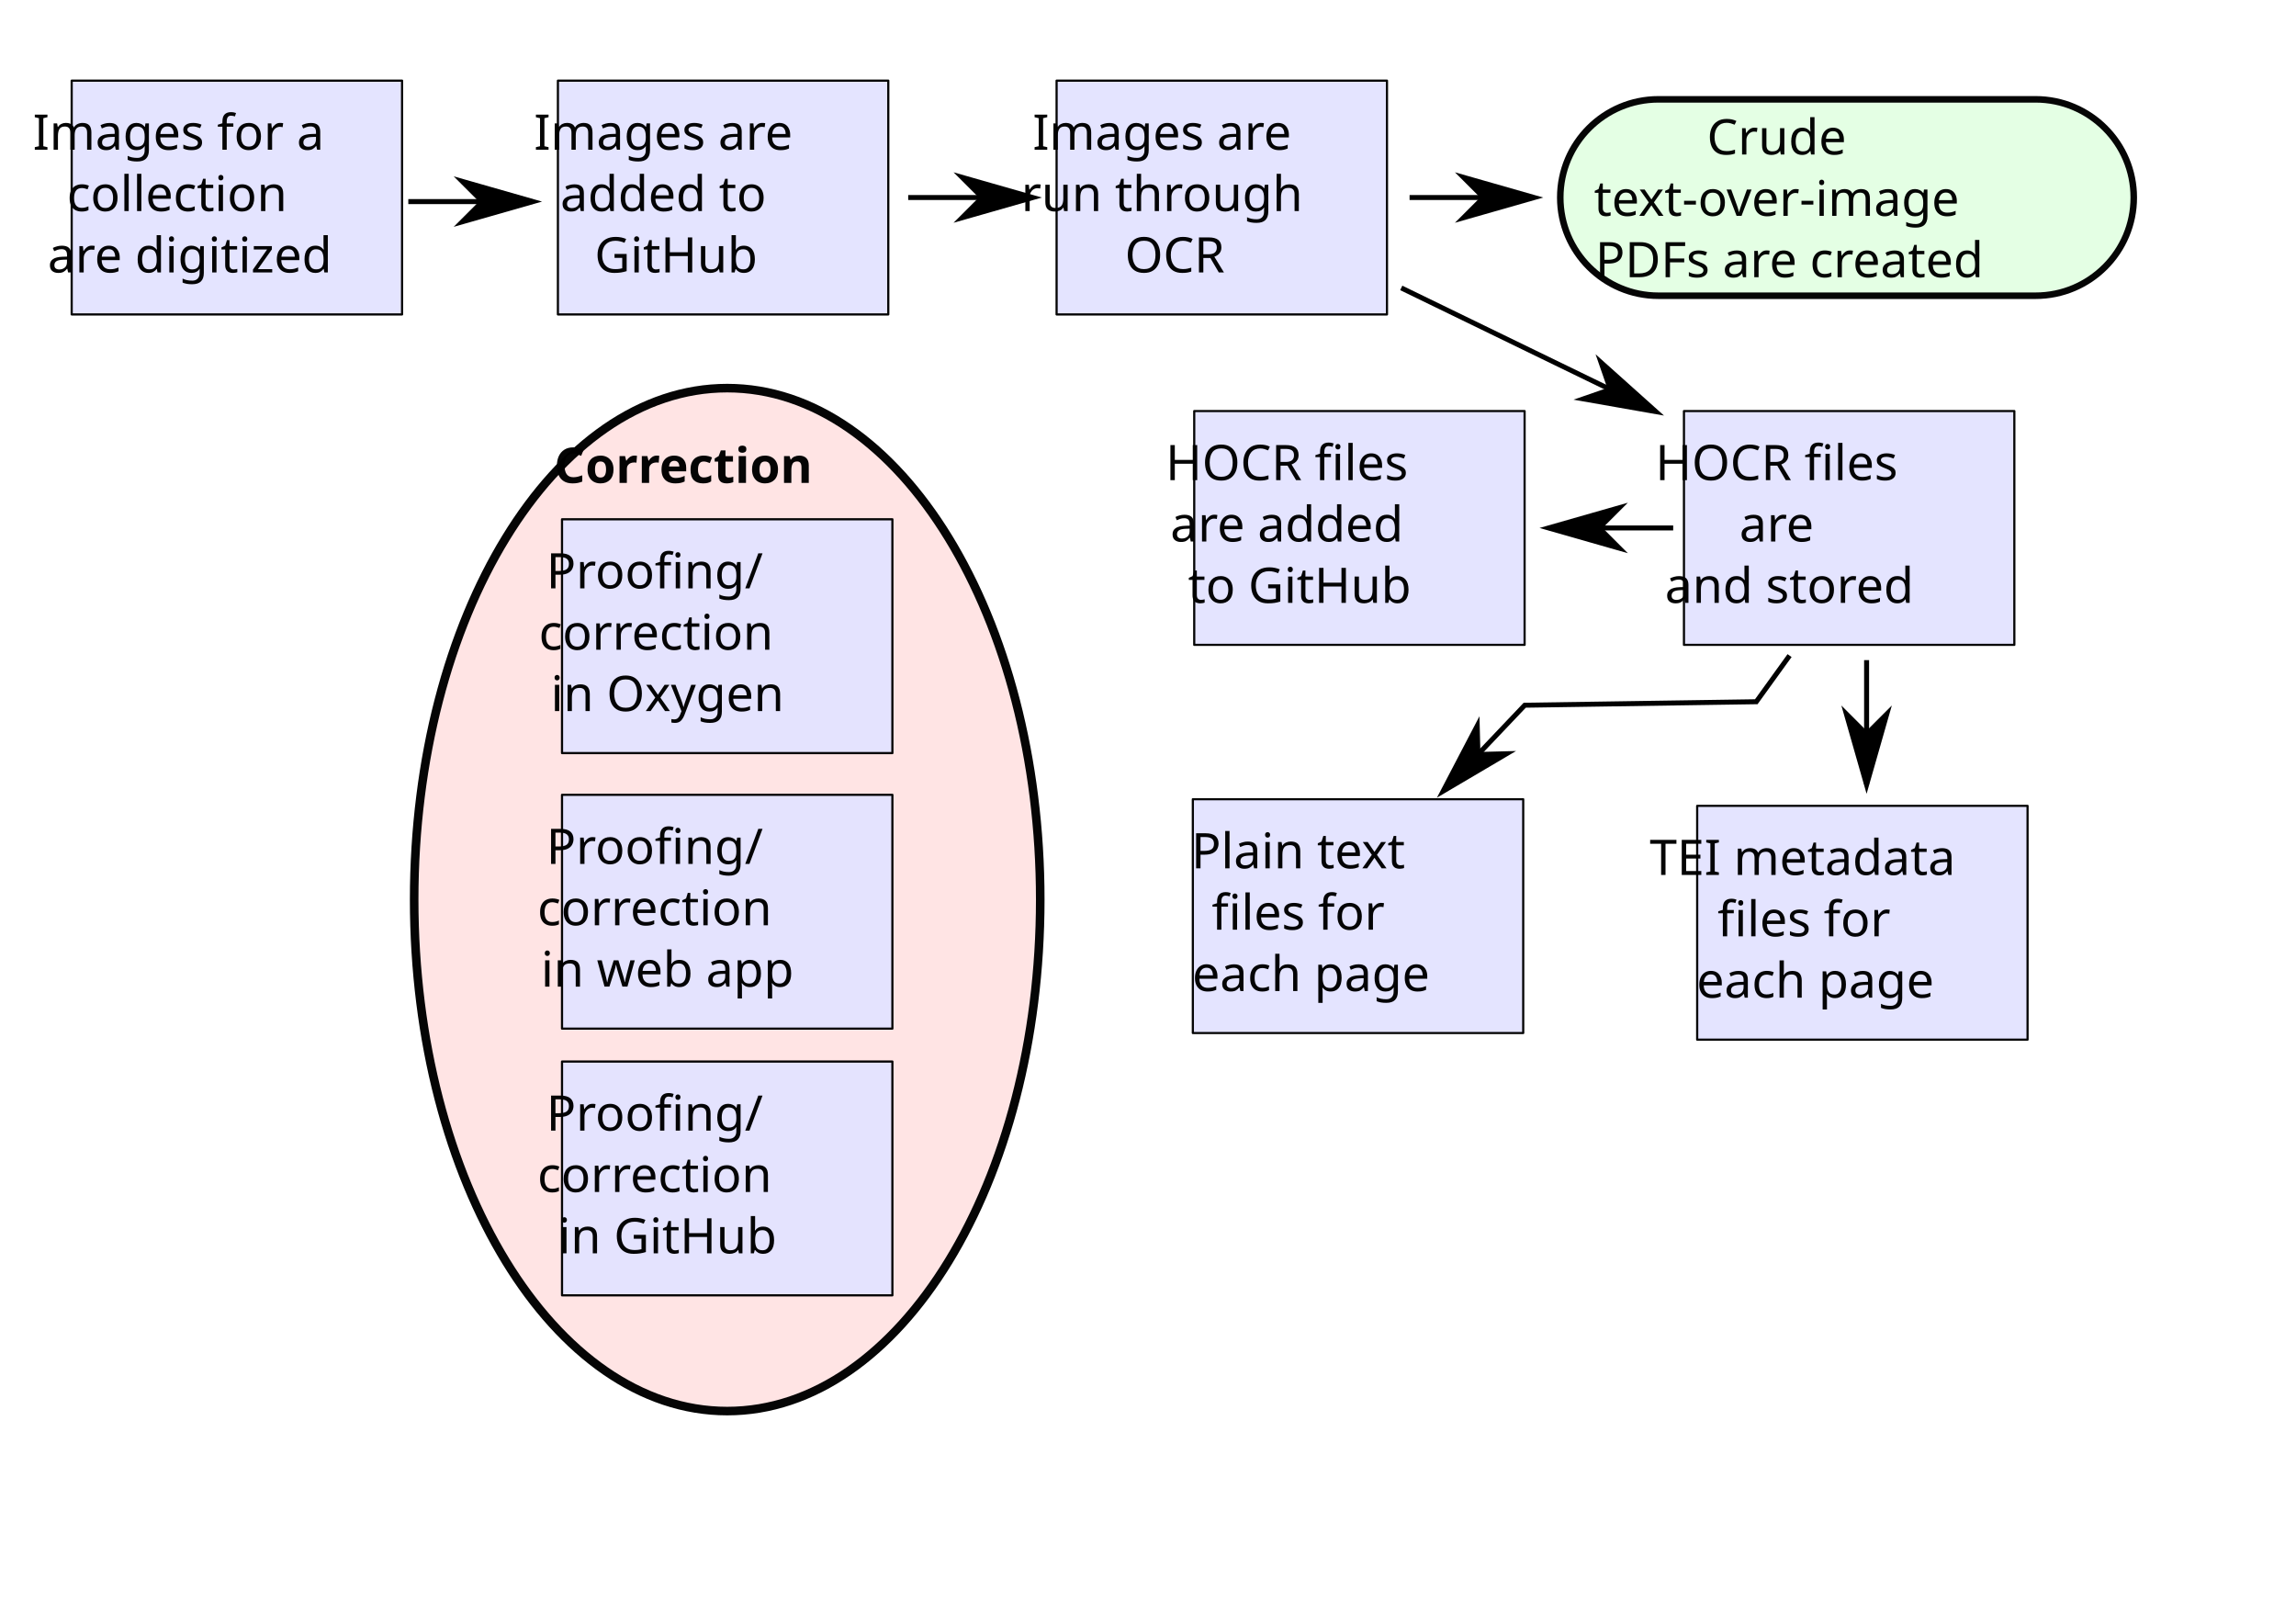
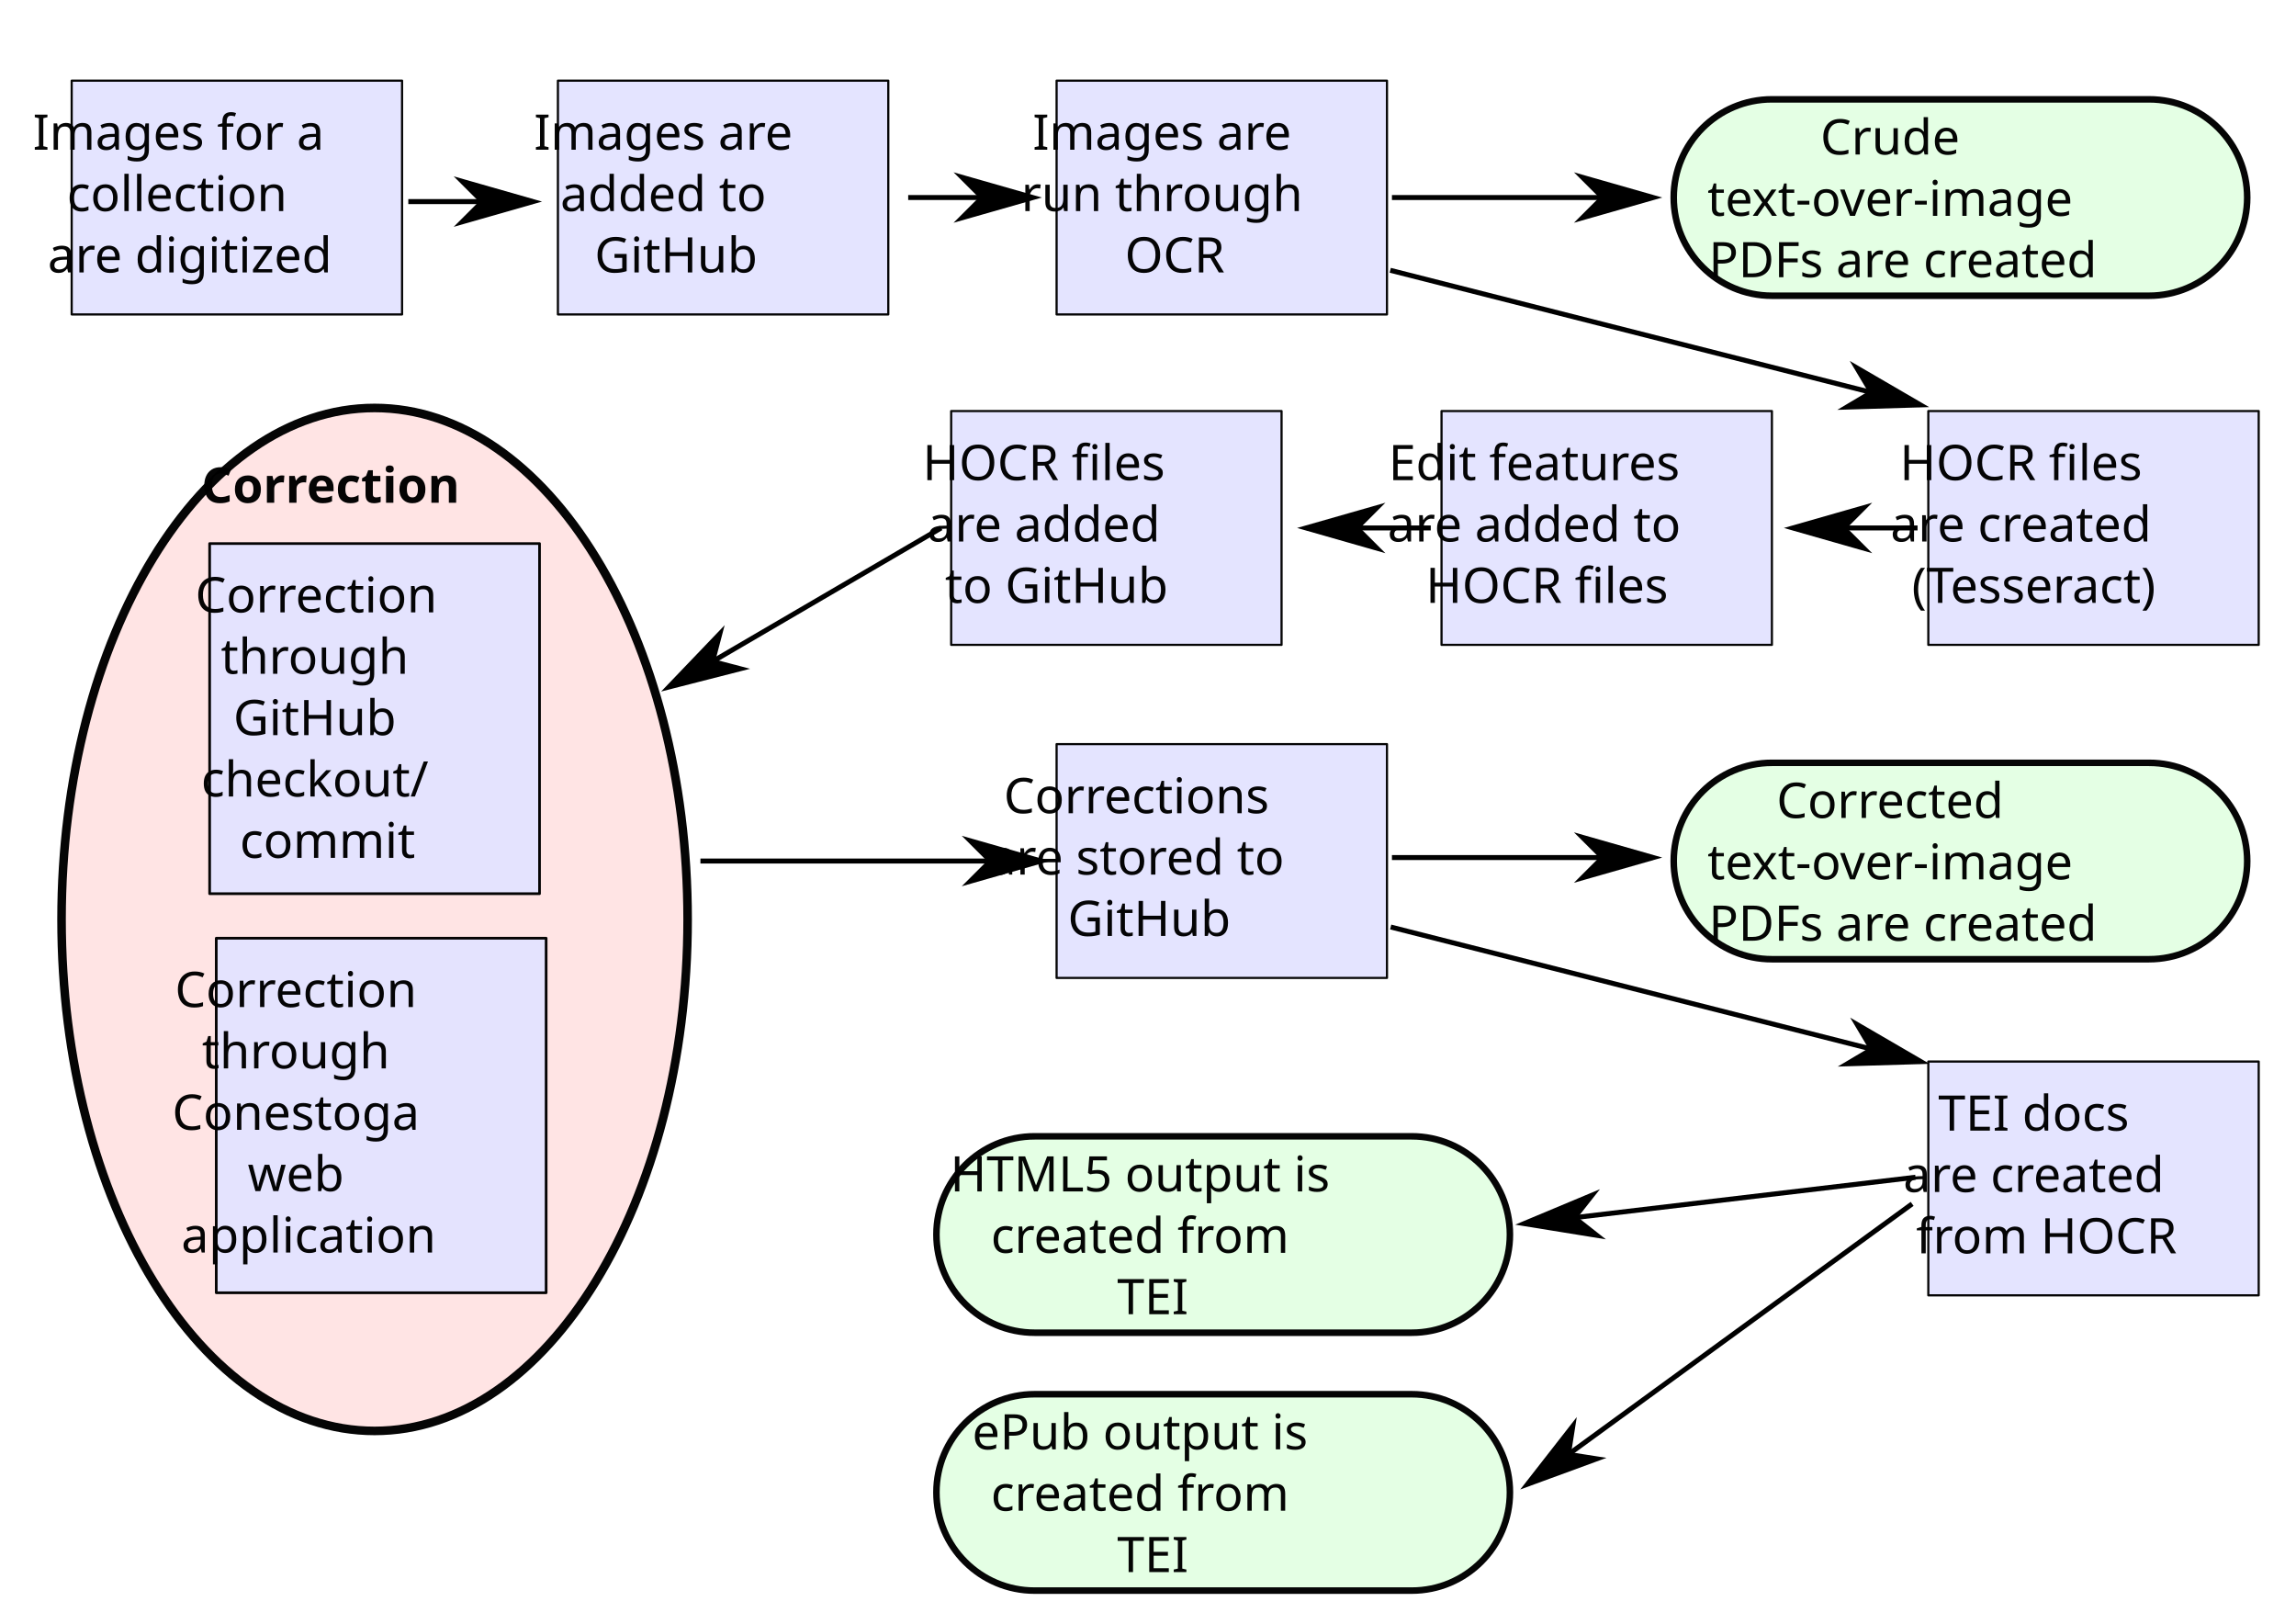
<svg xmlns="http://www.w3.org/2000/svg" xmlns:ns1="http://www.openswatchbook.org/uri/2009/osb" width="297mm" height="210mm" viewBox="0 0 1052.362 744.094" id="svg2" version="1.1">
  <defs id="defs4">
    <marker orient="auto" refY="0.0" refX="0.0" id="Arrow2Lend" style="overflow:visible;">
      <path id="path4219" style="fill-rule:evenodd;stroke-width:0.625;stroke-linejoin:round;stroke:#000000;stroke-opacity:1;fill:#000000;fill-opacity:1" d="M 8.719,4.034 L -2.207,0.016 L 8.719,-4.002 C 6.973,-1.63 6.983,1.616 8.719,4.034 z " transform="scale(1.1) rotate(180) translate(1,0)" />
    </marker>
    <marker orient="auto" refY="0.0" refX="0.0" id="Arrow1Lend" style="overflow:visible;">
      <path id="path4201" d="M 0.0,0.0 L 5.0,-5.0 L -12.5,0.0 L 5.0,5.0 L 0.0,0.0 z " style="fill-rule:evenodd;stroke:#000000;stroke-width:1pt;stroke-opacity:1;fill:#000000;fill-opacity:1" transform="scale(0.8) rotate(180) translate(12.5,0)" />
    </marker>
    <linearGradient id="linearGradient4157" ns1:paint="gradient">
      <stop style="stop-color:#c8c8f8;stop-opacity:1;" offset="0" id="stop4159" />
      <stop style="stop-color:#c8c8f8;stop-opacity:0;" offset="1" id="stop4161" />
    </linearGradient>
    <marker orient="auto" refY="0" refX="0" id="Arrow1Lend-7" style="overflow:visible">
      <path id="path4201-7" d="M 0,0 5,-5 -12.5,0 5,5 0,0 Z" style="fill:#000000;fill-opacity:1;fill-rule:evenodd;stroke:#000000;stroke-width:1pt;stroke-opacity:1" transform="matrix(-0.8,0,0,-0.8,-10,0)" />
    </marker>
    <marker orient="auto" refY="0" refX="0" id="Arrow1Lend-7-3" style="overflow:visible">
      <path id="path4201-7-6" d="M 0,0 5,-5 -12.5,0 5,5 0,0 Z" style="fill:#000000;fill-opacity:1;fill-rule:evenodd;stroke:#000000;stroke-width:1pt;stroke-opacity:1" transform="matrix(-0.8,0,0,-0.8,-10,0)" />
    </marker>
    <marker orient="auto" refY="0" refX="0" id="Arrow1Lend-7-3-0" style="overflow:visible">
      <path id="path4201-7-6-5" d="M 0,0 5,-5 -12.5,0 5,5 0,0 Z" style="fill:#000000;fill-opacity:1;fill-rule:evenodd;stroke:#000000;stroke-width:1pt;stroke-opacity:1" transform="matrix(-0.8,0,0,-0.8,-10,0)" />
    </marker>
    <marker orient="auto" refY="0" refX="0" id="Arrow1Lend-7-3-7" style="overflow:visible">
      <path id="path4201-7-6-6" d="M 0,0 5,-5 -12.5,0 5,5 0,0 Z" style="fill:#000000;fill-opacity:1;fill-rule:evenodd;stroke:#000000;stroke-width:1pt;stroke-opacity:1" transform="matrix(-0.8,0,0,-0.8,-10,0)" />
    </marker>
    <marker orient="auto" refY="0" refX="0" id="Arrow1Lend-7-3-4" style="overflow:visible">
      <path id="path4201-7-6-7" d="M 0,0 5,-5 -12.5,0 5,5 0,0 Z" style="fill:#000000;fill-opacity:1;fill-rule:evenodd;stroke:#000000;stroke-width:1pt;stroke-opacity:1" transform="matrix(-0.8,0,0,-0.8,-10,0)" />
    </marker>
    <marker orient="auto" refY="0" refX="0" id="Arrow1Lend-7-3-1" style="overflow:visible">
      <path id="path4201-7-6-0" d="M 0,0 5,-5 -12.5,0 5,5 0,0 Z" style="fill:#000000;fill-opacity:1;fill-rule:evenodd;stroke:#000000;stroke-width:1pt;stroke-opacity:1" transform="matrix(-0.8,0,0,-0.8,-10,0)" />
    </marker>
    <marker orient="auto" refY="0" refX="0" id="Arrow1Lend-7-3-1-8" style="overflow:visible">
      <path id="path4201-7-6-0-2" d="M 0,0 5,-5 -12.5,0 5,5 0,0 Z" style="fill:#000000;fill-opacity:1;fill-rule:evenodd;stroke:#000000;stroke-width:1pt;stroke-opacity:1" transform="matrix(-0.8,0,0,-0.8,-10,0)" />
+     </marker>
+     <marker orient="auto" refY="0" refX="0" id="Arrow1Lend-7-3-4-4" style="overflow:visible">
+       <path id="path4201-7-6-7-2" d="M 0,0 5,-5 -12.5,0 5,5 0,0 Z" style="fill:#000000;fill-opacity:1;fill-rule:evenodd;stroke:#000000;stroke-width:1pt;stroke-opacity:1" transform="matrix(-0.8,0,0,-0.8,-10,0)" />
+     </marker>
+     <marker orient="auto" refY="0" refX="0" id="Arrow1Lend-7-31" style="overflow:visible">
+       <path id="path4201-7-8" d="M 0,0 5,-5 -12.5,0 5,5 0,0 Z" style="fill:#000000;fill-opacity:1;fill-rule:evenodd;stroke:#000000;stroke-width:1pt;stroke-opacity:1" transform="matrix(-0.8,0,0,-0.8,-10,0)" />
+     </marker>
+     <marker orient="auto" refY="0" refX="0" id="Arrow1Lend-7-1" style="overflow:visible">
+       <path id="path4201-7-2" d="M 0,0 5,-5 -12.5,0 5,5 0,0 Z" style="fill:#000000;fill-opacity:1;fill-rule:evenodd;stroke:#000000;stroke-width:1pt;stroke-opacity:1" transform="matrix(-0.8,0,0,-0.8,-10,0)" />
+     </marker>
+     <marker orient="auto" refY="0" refX="0" id="Arrow1Lend-7-3-11" style="overflow:visible">
+       <path id="path4201-7-6-3" d="M 0,0 5,-5 -12.5,0 5,5 0,0 Z" style="fill:#000000;fill-opacity:1;fill-rule:evenodd;stroke:#000000;stroke-width:1pt;stroke-opacity:1" transform="matrix(-0.8,0,0,-0.8,-10,0)" />
+     </marker>
+     <marker orient="auto" refY="0" refX="0" id="Arrow1Lend-7-3-17" style="overflow:visible">
+       <path id="path4201-7-6-1" d="M 0,0 5,-5 -12.5,0 5,5 0,0 Z" style="fill:#000000;fill-opacity:1;fill-rule:evenodd;stroke:#000000;stroke-width:1pt;stroke-opacity:1" transform="matrix(-0.8,0,0,-0.8,-10,0)" />
+     </marker>
+     <marker orient="auto" refY="0" refX="0" id="Arrow1Lend-7-3-7-4" style="overflow:visible">
+       <path id="path4201-7-6-6-0" d="M 0,0 5,-5 -12.5,0 5,5 0,0 Z" style="fill:#000000;fill-opacity:1;fill-rule:evenodd;stroke:#000000;stroke-width:1pt;stroke-opacity:1" transform="matrix(-0.8,0,0,-0.8,-10,0)" />
+     </marker>
+     <marker orient="auto" refY="0" refX="0" id="Arrow1Lend-7-31-8" style="overflow:visible">
+       <path id="path4201-7-8-8" d="M 0,0 5,-5 -12.5,0 5,5 0,0 Z" style="fill:#000000;fill-opacity:1;fill-rule:evenodd;stroke:#000000;stroke-width:1pt;stroke-opacity:1" transform="matrix(-0.8,0,0,-0.8,-10,0)" />
+     </marker>
+     <marker orient="auto" refY="0" refX="0" id="Arrow1Lend-7-31-8-6" style="overflow:visible">
+       <path id="path4201-7-8-8-3" d="M 0,0 5,-5 -12.5,0 5,5 0,0 Z" style="fill:#000000;fill-opacity:1;fill-rule:evenodd;stroke:#000000;stroke-width:1pt;stroke-opacity:1" transform="matrix(-0.8,0,0,-0.8,-10,0)" />
    </marker>
  </defs>
  <g id="layer1" transform="translate(0,-308.2677)">
    <g id="g4185">
      <rect y="345.219" x="32.857" height="107.143" width="151.429" id="rect4155" style="opacity:0.98;fill:#e3e3ff;fill-opacity:1;fill-rule:nonzero;stroke:#000000;stroke-width:1;stroke-linecap:round;stroke-linejoin:round;stroke-miterlimit:4;stroke-dasharray:none;stroke-dashoffset:0;stroke-opacity:1" />
      <text id="text4169" y="376.873" x="107.489" style="font-style:normal;font-variant:normal;font-weight:normal;font-stretch:normal;font-size:22.5px;line-height:125%;font-family:sans-serif;-inkscape-font-specification:'sans-serif, Normal';text-align:center;writing-mode:lr-tb;text-anchor:middle;opacity:0.98;fill:#dcdcff;fill-opacity:1;fill-rule:nonzero;stroke:#000000;stroke-width:0;stroke-linecap:round;stroke-linejoin:round;stroke-miterlimit:4;stroke-dasharray:none;stroke-dashoffset:0;stroke-opacity:1" xml:space="preserve">
        <tspan style="font-size:22.5px;fill:#000000;fill-opacity:1" y="376.873" x="111.071" id="tspan4171">Images for a </tspan>
        <tspan id="tspan4175" style="font-size:22.5px;fill:#000000;fill-opacity:1" y="404.998" x="107.489">collection</tspan>
        <tspan style="font-size:22.5px;fill:#000000;fill-opacity:1" id="tspan4173" y="433.123" x="107.489">are digitized</tspan>
      </text>
    </g>
    <path style="fill:none;fill-rule:evenodd;stroke:#000000;stroke-width:2.279;stroke-linecap:butt;stroke-linejoin:miter;stroke-miterlimit:4;stroke-dasharray:none;stroke-opacity:1;marker-end:url(#Arrow1Lend)" d="m 187.143,400.648 c 56.881,0 56.881,0 56.881,0" id="path4192" />
    <g transform="translate(222.8571,0)" id="g4185-2">
      <rect y="345.219" x="32.857" height="107.143" width="151.429" id="rect4155-9" style="opacity:0.98;fill:#e3e3ff;fill-opacity:1;fill-rule:nonzero;stroke:#000000;stroke-width:1;stroke-linecap:round;stroke-linejoin:round;stroke-miterlimit:4;stroke-dasharray:none;stroke-dashoffset:0;stroke-opacity:1" />
      <text id="text4169-9" y="376.873" x="107.489" style="font-style:normal;font-variant:normal;font-weight:normal;font-stretch:normal;font-size:22.5px;line-height:125%;font-family:sans-serif;-inkscape-font-specification:'sans-serif, Normal';text-align:center;writing-mode:lr-tb;text-anchor:middle;opacity:0.98;fill:#dcdcff;fill-opacity:1;fill-rule:nonzero;stroke:#000000;stroke-width:0;stroke-linecap:round;stroke-linejoin:round;stroke-miterlimit:4;stroke-dasharray:none;stroke-dashoffset:0;stroke-opacity:1" xml:space="preserve">
        <tspan style="font-size:22.5px;fill:#000000;fill-opacity:1" id="tspan4173-8" y="376.873" x="107.489">Images are</tspan>
        <tspan style="font-size:22.5px;fill:#000000;fill-opacity:1" y="404.998" x="107.489" id="tspan4577">added to</tspan>
        <tspan style="font-size:22.5px;fill:#000000;fill-opacity:1" y="433.123" x="107.489" id="tspan4579">GitHub</tspan>
      </text>
    </g>
    <path style="fill:none;fill-rule:evenodd;stroke:#000000;stroke-width:2.278;stroke-linecap:butt;stroke-linejoin:miter;stroke-miterlimit:4;stroke-dasharray:none;stroke-opacity:1;marker-end:url(#Arrow1Lend-7)" d="m 416.27,398.791 c 56.851,0 56.851,0 56.851,0" id="path4192-4" />
    <g id="g6223">
      <rect y="345.219" x="484.286" height="107.143" width="151.429" id="rect4155-9-5" style="opacity:0.98;fill:#e3e3ff;fill-opacity:1;fill-rule:nonzero;stroke:#000000;stroke-width:1;stroke-linecap:round;stroke-linejoin:round;stroke-miterlimit:4;stroke-dasharray:none;stroke-dashoffset:0;stroke-opacity:1" />
      <text id="text4169-9-9" y="376.873" x="558.918" style="font-style:normal;font-variant:normal;font-weight:normal;font-stretch:normal;font-size:22.5px;line-height:125%;font-family:sans-serif;-inkscape-font-specification:'sans-serif, Normal';text-align:center;writing-mode:lr-tb;text-anchor:middle;opacity:0.98;fill:#dcdcff;fill-opacity:1;fill-rule:nonzero;stroke:#000000;stroke-width:0;stroke-linecap:round;stroke-linejoin:round;stroke-miterlimit:4;stroke-dasharray:none;stroke-dashoffset:0;stroke-opacity:1" xml:space="preserve">
        <tspan style="font-size:22.5px;fill:#000000;fill-opacity:1" y="376.873" x="558.918" id="tspan4579-5">Images are</tspan>
        <tspan style="font-size:22.5px;fill:#000000;fill-opacity:1" y="404.998" x="558.918" id="tspan5009">run through</tspan>
        <tspan style="font-size:22.5px;fill:#000000;fill-opacity:1" y="433.123" x="558.918" id="tspan5011">OCR</tspan>
      </text>
    </g>
    <text id="text5015" y="616.648" x="322.571" style="font-style:normal;font-variant:normal;font-weight:normal;font-stretch:normal;font-size:22.5px;line-height:125%;font-family:sans-serif;-inkscape-font-specification:'sans-serif, Normal';text-align:center;writing-mode:lr-tb;text-anchor:middle;opacity:0.98;fill:#e3ffe3;fill-opacity:1;fill-rule:nonzero;stroke:#000000;stroke-width:3;stroke-linecap:round;stroke-linejoin:round;stroke-miterlimit:4;stroke-dasharray:none;stroke-dashoffset:0;stroke-opacity:1" xml:space="preserve">
      <tspan y="616.648" x="322.571" id="tspan5017" />
    </text>
    <text id="text5019" y="626.648" x="322.571" style="font-style:normal;font-variant:normal;font-weight:normal;font-stretch:normal;font-size:22.5px;line-height:125%;font-family:sans-serif;-inkscape-font-specification:'sans-serif, Normal';text-align:center;writing-mode:lr-tb;text-anchor:middle;opacity:0.98;fill:#e3ffe3;fill-opacity:1;fill-rule:nonzero;stroke:#000000;stroke-width:3;stroke-linecap:round;stroke-linejoin:round;stroke-miterlimit:4;stroke-dasharray:none;stroke-dashoffset:0;stroke-opacity:1" xml:space="preserve">
      <tspan y="626.648" x="322.571" id="tspan5021" />
    </text>
-     <g id="g5214" transform="translate(14,5.714314)">
+     <g id="g5214" transform="translate(66,5.714314)">
      <g id="g5060" transform="translate(877.1429,-240)">
        <rect ry="45" y="588.076" x="-176" height="90" width="262.857" id="rect5013" style="opacity:0.98;fill:#e3ffe3;fill-opacity:1;fill-rule:nonzero;stroke:#000000;stroke-width:3;stroke-linecap:round;stroke-linejoin:round;stroke-miterlimit:4;stroke-dasharray:none;stroke-dashoffset:0;stroke-opacity:1" />
        <text xml:space="preserve" style="font-style:normal;font-variant:normal;font-weight:normal;font-stretch:normal;font-size:22.5px;line-height:125%;font-family:sans-serif;-inkscape-font-specification:'sans-serif, Normal';text-align:center;writing-mode:lr-tb;text-anchor:middle;opacity:0.98;fill:#dcdcff;fill-opacity:1;fill-rule:nonzero;stroke:#000000;stroke-width:0;stroke-linecap:round;stroke-linejoin:round;stroke-miterlimit:4;stroke-dasharray:none;stroke-dashoffset:0;stroke-opacity:1" x="-44.654" y="613.34" id="text4169-9-9-5">
          <tspan id="tspan5011-6" x="-44.654" y="613.34" style="font-size:22.5px;fill:#000000;fill-opacity:1">Crude</tspan>
          <tspan id="tspan5056" x="-44.654" y="641.465" style="font-size:22.5px;fill:#000000;fill-opacity:1">text-over-image</tspan>
          <tspan id="tspan5058" x="-44.654" y="669.59" style="font-size:22.5px;fill:#000000;fill-opacity:1">PDFs are created</tspan>
        </text>
      </g>
    </g>
-     <path style="fill:none;fill-rule:evenodd;stroke:#000000;stroke-width:2.278;stroke-linecap:butt;stroke-linejoin:miter;stroke-miterlimit:4;stroke-dasharray:none;stroke-opacity:1;marker-end:url(#Arrow1Lend-7-3)" d="m 646.073,398.791 c 56.851,0 56.851,0 56.851,0" id="path4192-4-5" />
-     <g id="g12348" transform="translate(61.6511,10)">
+     <path style="fill:none;fill-rule:evenodd;stroke:#000000;stroke-width:2.278;stroke-linecap:butt;stroke-linejoin:miter;stroke-miterlimit:4;stroke-dasharray:none;stroke-opacity:1;marker-end:url(#Arrow1Lend-7-3)" d="m 637.991,398.791 119.48,0" id="path4192-4-5" />
+     <g id="g12348" transform="translate(173.6511,10)">
      <g id="g6223-2" transform="translate(225.8987,141.4241)">
        <rect style="opacity:0.98;fill:#e3e3ff;fill-opacity:1;fill-rule:nonzero;stroke:#000000;stroke-width:1;stroke-linecap:round;stroke-linejoin:round;stroke-miterlimit:4;stroke-dasharray:none;stroke-dashoffset:0;stroke-opacity:1" id="rect4155-9-5-9" width="151.429" height="107.143" x="484.286" y="345.219" />
        <text xml:space="preserve" style="font-style:normal;font-variant:normal;font-weight:normal;font-stretch:normal;font-size:22.5px;line-height:125%;font-family:sans-serif;-inkscape-font-specification:'sans-serif, Normal';text-align:center;writing-mode:lr-tb;text-anchor:middle;opacity:0.98;fill:#dcdcff;fill-opacity:1;fill-rule:nonzero;stroke:#000000;stroke-width:0;stroke-linecap:round;stroke-linejoin:round;stroke-miterlimit:4;stroke-dasharray:none;stroke-dashoffset:0;stroke-opacity:1" x="558.918" y="376.873" id="text4169-9-9-9">
          <tspan id="tspan5011-60" x="558.918" y="376.873" style="font-size:22.5px;fill:#000000;fill-opacity:1">HOCR files</tspan>
-           <tspan id="tspan12344" x="558.918" y="404.998" style="font-size:22.5px;fill:#000000;fill-opacity:1">are</tspan>
-           <tspan id="tspan12346" x="558.918" y="433.123" style="font-size:22.5px;fill:#000000;fill-opacity:1">and stored</tspan>
-         </text>
-       </g>
-     </g>
-     <path style="fill:none;fill-rule:evenodd;stroke:#000000;stroke-width:2.278;stroke-linecap:butt;stroke-linejoin:miter;stroke-miterlimit:4;stroke-dasharray:none;stroke-opacity:1;marker-end:url(#Arrow1Lend-7-3-7)" d="m 642.263,440.21 116.45,56.569" id="path4192-4-5-2" />
-     <g id="g12348-6" transform="translate(-162.8173,10)">
+           <tspan id="tspan12344" x="558.918" y="404.998" style="font-size:22.5px;fill:#000000;fill-opacity:1">are created</tspan>
+           <tspan id="tspan12346" x="558.918" y="433.123" style="font-size:22.5px;fill:#000000;fill-opacity:1">(Tesseract)</tspan>
+         </text>
+       </g>
+     </g>
+     <path style="fill:none;fill-rule:evenodd;stroke:#000000;stroke-width:2.278;stroke-linecap:butt;stroke-linejoin:miter;stroke-miterlimit:4;stroke-dasharray:none;stroke-opacity:1;marker-end:url(#Arrow1Lend-7-3-7)" d="m 637.212,432.129 242.719,61.619" id="path4192-4-5-2" />
+     <g id="g12348-6" transform="translate(-274.2183,10)">
      <g id="g6223-2-6" transform="translate(225.8987,141.4241)">
        <rect style="opacity:0.98;fill:#e3e3ff;fill-opacity:1;fill-rule:nonzero;stroke:#000000;stroke-width:1;stroke-linecap:round;stroke-linejoin:round;stroke-miterlimit:4;stroke-dasharray:none;stroke-dashoffset:0;stroke-opacity:1" id="rect4155-9-5-9-9" width="151.429" height="107.143" x="484.286" y="345.219" />
        <text xml:space="preserve" style="font-style:normal;font-variant:normal;font-weight:normal;font-stretch:normal;font-size:22.5px;line-height:125%;font-family:sans-serif;-inkscape-font-specification:'sans-serif, Normal';text-align:center;writing-mode:lr-tb;text-anchor:middle;opacity:0.98;fill:#dcdcff;fill-opacity:1;fill-rule:nonzero;stroke:#000000;stroke-width:0;stroke-linecap:round;stroke-linejoin:round;stroke-miterlimit:4;stroke-dasharray:none;stroke-dashoffset:0;stroke-opacity:1" x="558.918" y="376.873" id="text4169-9-9-9-6">
          <tspan id="tspan5011-60-2" x="558.918" y="376.873" style="font-size:22.5px;fill:#000000;fill-opacity:1">HOCR files</tspan>
          <tspan id="tspan12344-6" x="558.918" y="404.998" style="font-size:22.5px;fill:#000000;fill-opacity:1">are added</tspan>
          <tspan id="tspan12346-1" x="558.918" y="433.123" style="font-size:22.5px;fill:#000000;fill-opacity:1">to GitHub</tspan>
        </text>
        <text xml:space="preserve" style="font-style:normal;font-variant:normal;font-weight:normal;font-stretch:normal;font-size:22.5px;line-height:125%;font-family:sans-serif;-inkscape-font-specification:'sans-serif, Normal';text-align:center;writing-mode:lr-tb;text-anchor:middle;opacity:0.98;fill:#e3ffe3;fill-opacity:1;fill-rule:nonzero;stroke:#000000;stroke-width:3;stroke-linecap:round;stroke-linejoin:round;stroke-miterlimit:4;stroke-dasharray:none;stroke-dashoffset:0;stroke-opacity:1" x="581.396" y="403.72" id="text14460">
          <tspan id="tspan14462" x="581.396" y="403.72" />
        </text>
      </g>
    </g>
-     <path style="fill:none;fill-rule:evenodd;stroke:#000000;stroke-width:2.278;stroke-linecap:butt;stroke-linejoin:miter;stroke-miterlimit:4;stroke-dasharray:none;stroke-opacity:1;marker-end:url(#Arrow1Lend-7-3-4)" d="m 766.9,550.215 c -56.851,0 -56.851,0 -56.851,0" id="path4192-4-5-5" />
-     <g id="g14854">
+     <path style="fill:none;fill-rule:evenodd;stroke:#000000;stroke-width:2.278;stroke-linecap:butt;stroke-linejoin:miter;stroke-miterlimit:4;stroke-dasharray:none;stroke-opacity:1;marker-end:url(#Arrow1Lend-7-3-4)" d="m 878.9,550.215 c -56.851,0 -56.851,0 -56.851,0" id="path4192-4-5-5" />
+     <g id="g14854" transform="translate(-161.6244,9.091373)">
      <ellipse ry="234.396" rx="143.482" cy="720.527" cx="333.312" id="path14728" style="opacity:0.98;fill:#ffe3e3;fill-opacity:1;fill-rule:nonzero;stroke:#000000;stroke-width:3.929;stroke-linecap:round;stroke-linejoin:round;stroke-miterlimit:4;stroke-dasharray:none;stroke-dashoffset:0;stroke-opacity:1" />
      <text id="text4169-9-9-9-6-9" y="529.569" x="333.642" style="font-style:normal;font-variant:normal;font-weight:normal;font-stretch:normal;font-size:22.5px;line-height:125%;font-family:sans-serif;-inkscape-font-specification:'sans-serif, Normal';text-align:center;writing-mode:lr-tb;text-anchor:middle;opacity:0.98;fill:#dcdcff;fill-opacity:1;fill-rule:nonzero;stroke:#000000;stroke-width:0;stroke-linecap:round;stroke-linejoin:round;stroke-miterlimit:4;stroke-dasharray:none;stroke-dashoffset:0;stroke-opacity:1" xml:space="preserve">
        <tspan style="font-weight:bold;font-size:22.5px;fill:#000000;fill-opacity:1" y="529.569" x="333.642" id="tspan12346-1-1">Correction</tspan>
      </text>
    </g>
-     <g id="g12348-6-2" transform="translate(-452.5864,59.599)">
-       <g id="g6223-2-6-7" transform="translate(225.8987,141.4241)">
-         <rect style="opacity:0.98;fill:#e3e3ff;fill-opacity:1;fill-rule:nonzero;stroke:#000000;stroke-width:1;stroke-linecap:round;stroke-linejoin:round;stroke-miterlimit:4;stroke-dasharray:none;stroke-dashoffset:0;stroke-opacity:1" id="rect4155-9-5-9-9-7" width="151.429" height="107.143" x="484.286" y="345.219" />
-         <text xml:space="preserve" style="font-style:normal;font-variant:normal;font-weight:normal;font-stretch:normal;font-size:22.5px;line-height:125%;font-family:sans-serif;-inkscape-font-specification:'sans-serif, Normal';text-align:center;writing-mode:lr-tb;text-anchor:middle;opacity:0.98;fill:#dcdcff;fill-opacity:1;fill-rule:nonzero;stroke:#000000;stroke-width:0;stroke-linecap:round;stroke-linejoin:round;stroke-miterlimit:4;stroke-dasharray:none;stroke-dashoffset:0;stroke-opacity:1" x="558.918" y="376.873" id="text4169-9-9-9-6-7">
-           <tspan id="tspan12346-1-6" x="558.918" y="376.873" style="font-size:22.5px;fill:#000000;fill-opacity:1">Proofing/</tspan>
-           <tspan x="562.499" y="404.998" style="font-size:22.5px;fill:#000000;fill-opacity:1" id="tspan14866">correction </tspan>
-           <tspan x="558.918" y="433.123" style="font-size:22.5px;fill:#000000;fill-opacity:1" id="tspan14864">in Oxygen</tspan>
-         </text>
-         <text xml:space="preserve" style="font-style:normal;font-variant:normal;font-weight:normal;font-stretch:normal;font-size:22.5px;line-height:125%;font-family:sans-serif;-inkscape-font-specification:'sans-serif, Normal';text-align:center;writing-mode:lr-tb;text-anchor:middle;opacity:0.98;fill:#e3ffe3;fill-opacity:1;fill-rule:nonzero;stroke:#000000;stroke-width:3;stroke-linecap:round;stroke-linejoin:round;stroke-miterlimit:4;stroke-dasharray:none;stroke-dashoffset:0;stroke-opacity:1" x="581.396" y="403.72" id="text14460-4">
-           <tspan id="tspan14462-2" x="581.396" y="403.72" />
-         </text>
-         <text xml:space="preserve" style="font-style:normal;font-variant:normal;font-weight:normal;font-stretch:normal;font-size:22.5px;line-height:125%;font-family:sans-serif;-inkscape-font-specification:'sans-serif, Normal';text-align:center;writing-mode:lr-tb;text-anchor:middle;opacity:0.98;fill:#ffe3e3;fill-opacity:1;fill-rule:nonzero;stroke:#000000;stroke-width:3;stroke-linecap:round;stroke-linejoin:round;stroke-miterlimit:4;stroke-dasharray:none;stroke-dashoffset:0;stroke-opacity:1" x="573.17" y="533.141" id="text14868">
-           <tspan id="tspan14870" x="573.17" y="533.141" />
-         </text>
-       </g>
-     </g>
-     <g id="g12348-6-5" transform="translate(-452.5864,185.8681)">
+     <g id="g5520" transform="translate(0,10)">
+       <rect y="547.364" x="96.085" height="160.458" width="151.206" id="rect4155-9-5-9-9-7" style="opacity:0.98;fill:#e3e3ff;fill-opacity:1;fill-rule:nonzero;stroke:#000000;stroke-width:1.223;stroke-linecap:round;stroke-linejoin:round;stroke-miterlimit:4;stroke-dasharray:none;stroke-dashoffset:0;stroke-opacity:1" />
+       <text id="text4169-9-9-9-6-7" y="578.906" x="170.606" style="font-style:normal;font-variant:normal;font-weight:normal;font-stretch:normal;font-size:22.5px;line-height:125%;font-family:sans-serif;-inkscape-font-specification:'sans-serif, Normal';text-align:center;writing-mode:lr-tb;text-anchor:middle;opacity:0.98;fill:#dcdcff;fill-opacity:1;fill-rule:nonzero;stroke:#000000;stroke-width:0;stroke-linecap:round;stroke-linejoin:round;stroke-miterlimit:4;stroke-dasharray:none;stroke-dashoffset:0;stroke-opacity:1" xml:space="preserve">
+         <tspan id="tspan14866" style="font-size:22.5px;fill:#000000;fill-opacity:1" y="578.906" x="174.187">Correction </tspan>
+         <tspan id="tspan5487" style="font-size:22.5px;fill:#000000;fill-opacity:1" y="607.031" x="170.606">through</tspan>
+         <tspan id="tspan5491" style="font-size:22.5px;fill:#000000;fill-opacity:1" y="635.156" x="170.606">GitHub</tspan>
+         <tspan id="tspan5493" style="font-size:22.5px;fill:#000000;fill-opacity:1" y="663.281" x="170.606">checkout/</tspan>
+         <tspan id="tspan5495" style="font-size:22.5px;fill:#000000;fill-opacity:1" y="691.406" x="170.606">commit</tspan>
+       </text>
+     </g>
+     <text xml:space="preserve" style="font-style:normal;font-variant:normal;font-weight:normal;font-stretch:normal;font-size:22.5px;line-height:125%;font-family:sans-serif;-inkscape-font-specification:'sans-serif, Normal';text-align:center;writing-mode:lr-tb;text-anchor:middle;opacity:0.98;fill:#e3ffe3;fill-opacity:1;fill-rule:nonzero;stroke:#000000;stroke-width:3;stroke-linecap:round;stroke-linejoin:round;stroke-miterlimit:4;stroke-dasharray:none;stroke-dashoffset:0;stroke-opacity:1" x="193.084" y="605.753" id="text14460-4">
+       <tspan id="tspan14462-2" x="193.084" y="605.753" />
+     </text>
+     <text xml:space="preserve" style="font-style:normal;font-variant:normal;font-weight:normal;font-stretch:normal;font-size:22.5px;line-height:125%;font-family:sans-serif;-inkscape-font-specification:'sans-serif, Normal';text-align:center;writing-mode:lr-tb;text-anchor:middle;opacity:0.98;fill:#ffe3e3;fill-opacity:1;fill-rule:nonzero;stroke:#000000;stroke-width:3;stroke-linecap:round;stroke-linejoin:round;stroke-miterlimit:4;stroke-dasharray:none;stroke-dashoffset:0;stroke-opacity:1" x="184.858" y="735.174" id="text14868">
+       <tspan id="tspan14870" x="184.858" y="735.174" />
+     </text>
+     <g id="g12348-6-5" transform="translate(-421.2717,297.9341)">
      <g id="g6223-2-6-2" transform="translate(225.8987,141.4241)">
-         <rect style="opacity:0.98;fill:#e3e3ff;fill-opacity:1;fill-rule:nonzero;stroke:#000000;stroke-width:1;stroke-linecap:round;stroke-linejoin:round;stroke-miterlimit:4;stroke-dasharray:none;stroke-dashoffset:0;stroke-opacity:1" id="rect4155-9-5-9-9-0" width="151.429" height="107.143" x="484.286" y="345.219" />
-         <text xml:space="preserve" style="font-style:normal;font-variant:normal;font-weight:normal;font-stretch:normal;font-size:22.5px;line-height:125%;font-family:sans-serif;-inkscape-font-specification:'sans-serif, Normal';text-align:center;writing-mode:lr-tb;text-anchor:middle;opacity:0.98;fill:#dcdcff;fill-opacity:1;fill-rule:nonzero;stroke:#000000;stroke-width:0;stroke-linecap:round;stroke-linejoin:round;stroke-miterlimit:4;stroke-dasharray:none;stroke-dashoffset:0;stroke-opacity:1" x="558.918" y="376.873" id="text4169-9-9-9-6-1">
-           <tspan id="tspan12346-1-9" x="558.918" y="376.873" style="font-size:22.5px;fill:#000000;fill-opacity:1">Proofing/</tspan>
-           <tspan x="558.918" y="404.998" style="font-size:22.5px;fill:#000000;fill-opacity:1" id="tspan14877">correction</tspan>
-           <tspan x="558.918" y="433.123" style="font-size:22.5px;fill:#000000;fill-opacity:1" id="tspan14879">in web app</tspan>
-         </text>
+         <g id="g5542" transform="translate(-189.9087,-46.46702)">
+           <rect y="345.335" x="484.401" height="162.471" width="151.198" id="rect4155-9-5-9-9-0" style="opacity:0.98;fill:#e3e3ff;fill-opacity:1;fill-rule:nonzero;stroke:#000000;stroke-width:1.23;stroke-linecap:round;stroke-linejoin:round;stroke-miterlimit:4;stroke-dasharray:none;stroke-dashoffset:0;stroke-opacity:1" />
+           <text id="text4169-9-9-9-6-1" y="376.873" x="558.918" style="font-style:normal;font-variant:normal;font-weight:normal;font-stretch:normal;font-size:22.5px;line-height:125%;font-family:sans-serif;-inkscape-font-specification:'sans-serif, Normal';text-align:center;writing-mode:lr-tb;text-anchor:middle;opacity:0.98;fill:#dcdcff;fill-opacity:1;fill-rule:nonzero;stroke:#000000;stroke-width:0;stroke-linecap:round;stroke-linejoin:round;stroke-miterlimit:4;stroke-dasharray:none;stroke-dashoffset:0;stroke-opacity:1" xml:space="preserve">
+             <tspan id="tspan14879" style="font-size:22.5px;fill:#000000;fill-opacity:1" y="376.873" x="558.918">Correction</tspan>
+             <tspan id="tspan5534" style="font-size:22.5px;fill:#000000;fill-opacity:1" y="404.998" x="558.918">through</tspan>
+             <tspan id="tspan5536" style="font-size:22.5px;fill:#000000;fill-opacity:1" y="433.123" x="558.918">Conestoga</tspan>
+             <tspan id="tspan5538" style="font-size:22.5px;fill:#000000;fill-opacity:1" y="461.248" x="558.918">web</tspan>
+             <tspan id="tspan5540" style="font-size:22.5px;fill:#000000;fill-opacity:1" y="489.373" x="558.918">application</tspan>
+           </text>
+         </g>
        <text xml:space="preserve" style="font-style:normal;font-variant:normal;font-weight:normal;font-stretch:normal;font-size:22.5px;line-height:125%;font-family:sans-serif;-inkscape-font-specification:'sans-serif, Normal';text-align:center;writing-mode:lr-tb;text-anchor:middle;opacity:0.98;fill:#e3ffe3;fill-opacity:1;fill-rule:nonzero;stroke:#000000;stroke-width:3;stroke-linecap:round;stroke-linejoin:round;stroke-miterlimit:4;stroke-dasharray:none;stroke-dashoffset:0;stroke-opacity:1" x="581.396" y="403.72" id="text14460-46">
          <tspan id="tspan14462-8" x="581.396" y="403.72" />
        </text>
      </g>
    </g>
-     <g id="g12348-6-52" transform="translate(-452.5864,308.0965)">
+     <g id="g12348-6-52" transform="translate(-270.3454,393.9595)">
      <g id="g6223-2-6-0" transform="translate(225.8987,141.4241)">
-         <rect style="opacity:0.98;fill:#e3e3ff;fill-opacity:1;fill-rule:nonzero;stroke:#000000;stroke-width:1;stroke-linecap:round;stroke-linejoin:round;stroke-miterlimit:4;stroke-dasharray:none;stroke-dashoffset:0;stroke-opacity:1" id="rect4155-9-5-9-9-3" width="151.429" height="107.143" x="484.286" y="345.219" />
-         <text xml:space="preserve" style="font-style:normal;font-variant:normal;font-weight:normal;font-stretch:normal;font-size:22.5px;line-height:125%;font-family:sans-serif;-inkscape-font-specification:'sans-serif, Normal';text-align:center;writing-mode:lr-tb;text-anchor:middle;opacity:0.98;fill:#dcdcff;fill-opacity:1;fill-rule:nonzero;stroke:#000000;stroke-width:0;stroke-linecap:round;stroke-linejoin:round;stroke-miterlimit:4;stroke-dasharray:none;stroke-dashoffset:0;stroke-opacity:1" x="558.918" y="376.873" id="text4169-9-9-9-6-5">
-           <tspan id="tspan12346-1-67" x="558.918" y="376.873" style="font-size:22.5px;fill:#000000;fill-opacity:1">Proofing/</tspan>
-           <tspan x="558.918" y="404.998" style="font-size:22.5px;fill:#000000;fill-opacity:1" id="tspan14886">correction</tspan>
-           <tspan x="558.918" y="433.123" style="font-size:22.5px;fill:#000000;fill-opacity:1" id="tspan14888">in GitHub</tspan>
-         </text>
+         <g id="g7547" transform="translate(44.44671,-231.3249)">
+           <rect y="345.219" x="484.286" height="107.143" width="151.429" id="rect4155-9-5-9-9-3" style="opacity:0.98;fill:#e3e3ff;fill-opacity:1;fill-rule:nonzero;stroke:#000000;stroke-width:1;stroke-linecap:round;stroke-linejoin:round;stroke-miterlimit:4;stroke-dasharray:none;stroke-dashoffset:0;stroke-opacity:1" />
+           <text id="text4169-9-9-9-6-5" y="376.873" x="558.918" style="font-style:normal;font-variant:normal;font-weight:normal;font-stretch:normal;font-size:22.5px;line-height:125%;font-family:sans-serif;-inkscape-font-specification:'sans-serif, Normal';text-align:center;writing-mode:lr-tb;text-anchor:middle;opacity:0.98;fill:#dcdcff;fill-opacity:1;fill-rule:nonzero;stroke:#000000;stroke-width:0;stroke-linecap:round;stroke-linejoin:round;stroke-miterlimit:4;stroke-dasharray:none;stroke-dashoffset:0;stroke-opacity:1" xml:space="preserve">
+             <tspan id="tspan14888" style="font-size:22.5px;fill:#000000;fill-opacity:1" y="376.873" x="558.918">Corrections</tspan>
+             <tspan id="tspan7543" style="font-size:22.5px;fill:#000000;fill-opacity:1" y="404.998" x="558.918">are stored to</tspan>
+             <tspan id="tspan7545" style="font-size:22.5px;fill:#000000;fill-opacity:1" y="433.123" x="558.918">GitHub</tspan>
+           </text>
+         </g>
        <text xml:space="preserve" style="font-style:normal;font-variant:normal;font-weight:normal;font-stretch:normal;font-size:22.5px;line-height:125%;font-family:sans-serif;-inkscape-font-specification:'sans-serif, Normal';text-align:center;writing-mode:lr-tb;text-anchor:middle;opacity:0.98;fill:#e3ffe3;fill-opacity:1;fill-rule:nonzero;stroke:#000000;stroke-width:3;stroke-linecap:round;stroke-linejoin:round;stroke-miterlimit:4;stroke-dasharray:none;stroke-dashoffset:0;stroke-opacity:1" x="581.396" y="403.72" id="text14460-47">
          <tspan id="tspan14462-9" x="581.396" y="403.72" />
        </text>
      </g>
    </g>
-     <g id="g15420" transform="translate(6.060915,3.030458)">
-       <rect y="674.532" x="771.836" height="107.143" width="151.429" id="rect4155-9-5-9-5" style="opacity:0.98;fill:#e3e3ff;fill-opacity:1;fill-rule:nonzero;stroke:#000000;stroke-width:1;stroke-linecap:round;stroke-linejoin:round;stroke-miterlimit:4;stroke-dasharray:none;stroke-dashoffset:0;stroke-opacity:1" />
-       <text id="text4169-9-9-9-0" y="706.186" x="846.468" style="font-style:normal;font-variant:normal;font-weight:normal;font-stretch:normal;font-size:22.5px;line-height:125%;font-family:sans-serif;-inkscape-font-specification:'sans-serif, Normal';text-align:center;writing-mode:lr-tb;text-anchor:middle;opacity:0.98;fill:#dcdcff;fill-opacity:1;fill-rule:nonzero;stroke:#000000;stroke-width:0;stroke-linecap:round;stroke-linejoin:round;stroke-miterlimit:4;stroke-dasharray:none;stroke-dashoffset:0;stroke-opacity:1" xml:space="preserve">
-         <tspan id="tspan14930" style="font-size:22.5px;fill:#000000;fill-opacity:1" y="706.186" x="846.468">TEI metadata</tspan>
-         <tspan id="tspan14940" style="font-size:22.5px;fill:#000000;fill-opacity:1" y="734.311" x="850.049">files for </tspan>
-         <tspan id="tspan14942" style="font-size:22.5px;fill:#000000;fill-opacity:1" y="762.436" x="846.468">each page</tspan>
-       </text>
+     <g id="g15420" transform="translate(110.1066,146.3706)">
+       <g id="g5095" transform="translate(-221.2234,-324.259)">
+         <rect style="opacity:0.98;fill:#e3e3ff;fill-opacity:1;fill-rule:nonzero;stroke:#000000;stroke-width:1;stroke-linecap:round;stroke-linejoin:round;stroke-miterlimit:4;stroke-dasharray:none;stroke-dashoffset:0;stroke-opacity:1" id="rect4155-9-5-9-5" width="151.429" height="107.143" x="771.836" y="674.532" />
+         <text xml:space="preserve" style="font-style:normal;font-variant:normal;font-weight:normal;font-stretch:normal;font-size:22.5px;line-height:125%;font-family:sans-serif;-inkscape-font-specification:'sans-serif, Normal';text-align:center;writing-mode:lr-tb;text-anchor:middle;opacity:0.98;fill:#dcdcff;fill-opacity:1;fill-rule:nonzero;stroke:#000000;stroke-width:0;stroke-linecap:round;stroke-linejoin:round;stroke-miterlimit:4;stroke-dasharray:none;stroke-dashoffset:0;stroke-opacity:1" x="846.468" y="706.186" id="text4169-9-9-9-0">
+           <tspan id="tspan5084" x="846.468" y="706.186" style="font-size:22.5px;fill:#000000;fill-opacity:1">Edit features</tspan>
+           <tspan id="tspan5091" x="846.468" y="734.311" style="font-size:22.5px;fill:#000000;fill-opacity:1">are added to</tspan>
+           <tspan id="tspan5093" x="846.468" y="762.436" style="font-size:22.5px;fill:#000000;fill-opacity:1">HOCR files</tspan>
+         </text>
+       </g>
      <text id="text14932" y="700.829" x="865.701" style="font-style:normal;font-variant:normal;font-weight:normal;font-stretch:normal;font-size:22.5px;line-height:125%;font-family:sans-serif;-inkscape-font-specification:'sans-serif, Normal';text-align:center;writing-mode:lr-tb;text-anchor:middle;opacity:0.98;fill:#ffe3e3;fill-opacity:1;fill-rule:nonzero;stroke:#000000;stroke-width:3;stroke-linecap:round;stroke-linejoin:round;stroke-miterlimit:4;stroke-dasharray:none;stroke-dashoffset:0;stroke-opacity:1" xml:space="preserve">
-         <tspan y="700.829" x="869.282" id="tspan14934"> </tspan>
-       </text>
-     </g>
-     <g transform="translate(62.44791,329.3125)" id="g14944">
+         <tspan y="700.829" x="865.701" id="tspan14934" />
+       </text>
+     </g>
+     <g transform="translate(399.5498,449.5206)" id="g14944">
      <rect y="345.219" x="484.286" height="107.143" width="151.429" id="rect4155-9-5-9-5-0" style="opacity:0.98;fill:#e3e3ff;fill-opacity:1;fill-rule:nonzero;stroke:#000000;stroke-width:1;stroke-linecap:round;stroke-linejoin:round;stroke-miterlimit:4;stroke-dasharray:none;stroke-dashoffset:0;stroke-opacity:1" />
      <text id="text4169-9-9-9-0-1" y="376.873" x="558.918" style="font-style:normal;font-variant:normal;font-weight:normal;font-stretch:normal;font-size:22.5px;line-height:125%;font-family:sans-serif;-inkscape-font-specification:'sans-serif, Normal';text-align:center;writing-mode:lr-tb;text-anchor:middle;opacity:0.98;fill:#dcdcff;fill-opacity:1;fill-rule:nonzero;stroke:#000000;stroke-width:0;stroke-linecap:round;stroke-linejoin:round;stroke-miterlimit:4;stroke-dasharray:none;stroke-dashoffset:0;stroke-opacity:1" xml:space="preserve">
-         <tspan id="tspan14942-5" style="font-size:22.5px;fill:#000000;fill-opacity:1" y="376.873" x="558.918">Plain text</tspan>
-         <tspan style="font-size:22.5px;fill:#000000;fill-opacity:1" y="404.998" x="558.918" id="tspan14994">files for</tspan>
-         <tspan style="font-size:22.5px;fill:#000000;fill-opacity:1" y="433.123" x="558.918" id="tspan14996">each page</tspan>
+         <tspan style="font-size:22.5px;fill:#000000;fill-opacity:1" y="376.873" x="558.918" id="tspan14996">TEI docs</tspan>
+         <tspan style="font-size:22.5px;fill:#000000;fill-opacity:1" y="404.998" x="558.918" id="tspan9858">are created</tspan>
+         <tspan style="font-size:22.5px;fill:#000000;fill-opacity:1" y="433.123" x="558.918" id="tspan9860">from HOCR</tspan>
      </text>
      <text id="text14932-2" y="371.517" x="578.151" style="font-style:normal;font-variant:normal;font-weight:normal;font-stretch:normal;font-size:22.5px;line-height:125%;font-family:sans-serif;-inkscape-font-specification:'sans-serif, Normal';text-align:center;writing-mode:lr-tb;text-anchor:middle;opacity:0.98;fill:#ffe3e3;fill-opacity:1;fill-rule:nonzero;stroke:#000000;stroke-width:3;stroke-linecap:round;stroke-linejoin:round;stroke-miterlimit:4;stroke-dasharray:none;stroke-dashoffset:0;stroke-opacity:1" xml:space="preserve">
        <tspan y="371.517" x="578.151" id="tspan14934-3" />
      </text>
    </g>
-     <path style="fill:none;fill-rule:evenodd;stroke:#000000;stroke-width:2.278;stroke-linecap:butt;stroke-linejoin:miter;stroke-miterlimit:4;stroke-dasharray:none;stroke-opacity:1;marker-end:url(#Arrow1Lend-7-3-1)" d="m 855.546,610.784 c 0,56.851 0,56.851 0,56.851" id="path4192-4-5-1" />
-     <path style="fill:none;fill-rule:evenodd;stroke:#000000;stroke-width:2.278;stroke-linecap:butt;stroke-linejoin:miter;stroke-miterlimit:4;stroke-dasharray:none;stroke-opacity:1;marker-end:url(#Arrow1Lend-7-3-1-8)" d="m 820.244,608.711 -15.258,21.137 -106.127,1.602 -37.209,39.164" id="path4192-4-5-1-3" />
+     <path style="fill:none;fill-rule:evenodd;stroke:#000000;stroke-width:2.278;stroke-linecap:butt;stroke-linejoin:miter;stroke-miterlimit:4;stroke-dasharray:none;stroke-opacity:1;marker-end:url(#Arrow1Lend-7-3-4-4)" d="m 655.783,550.215 c -56.851,0 -56.851,0 -56.851,0" id="path4192-4-5-5-9" />
+     <path style="fill:none;fill-rule:evenodd;stroke:#000000;stroke-width:2.278;stroke-linecap:butt;stroke-linejoin:miter;stroke-miterlimit:4;stroke-dasharray:none;stroke-opacity:1;marker-end:url(#Arrow1Lend-7-31)" d="M 431.367,550.215 306.836,622.946" id="path4192-4-3" />
+     <path style="fill:none;fill-rule:evenodd;stroke:#000000;stroke-width:2.278;stroke-linecap:butt;stroke-linejoin:miter;stroke-miterlimit:4;stroke-dasharray:none;stroke-opacity:1;marker-end:url(#Arrow1Lend-7-1)" d="m 321.034,702.849 155.846,0" id="path4192-4-8" />
+     <g id="g5214-3" transform="translate(66,309.7729)">
+       <g id="g5060-7" transform="translate(877.1429,-240)">
+         <rect ry="45" y="588.076" x="-176" height="90" width="262.857" id="rect5013-1" style="opacity:0.98;fill:#e3ffe3;fill-opacity:1;fill-rule:nonzero;stroke:#000000;stroke-width:3;stroke-linecap:round;stroke-linejoin:round;stroke-miterlimit:4;stroke-dasharray:none;stroke-dashoffset:0;stroke-opacity:1" />
+         <text xml:space="preserve" style="font-style:normal;font-variant:normal;font-weight:normal;font-stretch:normal;font-size:22.5px;line-height:125%;font-family:sans-serif;-inkscape-font-specification:'sans-serif, Normal';text-align:center;writing-mode:lr-tb;text-anchor:middle;opacity:0.98;fill:#dcdcff;fill-opacity:1;fill-rule:nonzero;stroke:#000000;stroke-width:0;stroke-linecap:round;stroke-linejoin:round;stroke-miterlimit:4;stroke-dasharray:none;stroke-dashoffset:0;stroke-opacity:1" x="-44.654" y="613.34" id="text4169-9-9-5-3">
+           <tspan id="tspan5011-6-9" x="-44.654" y="613.34" style="font-size:22.5px;fill:#000000;fill-opacity:1">Corrected</tspan>
+           <tspan id="tspan5056-3" x="-44.654" y="641.465" style="font-size:22.5px;fill:#000000;fill-opacity:1">text-over-image</tspan>
+           <tspan id="tspan5058-6" x="-44.654" y="669.59" style="font-size:22.5px;fill:#000000;fill-opacity:1">PDFs are created</tspan>
+         </text>
+       </g>
+     </g>
+     <path style="fill:none;fill-rule:evenodd;stroke:#000000;stroke-width:2.278;stroke-linecap:butt;stroke-linejoin:miter;stroke-miterlimit:4;stroke-dasharray:none;stroke-opacity:1;marker-end:url(#Arrow1Lend-7-3-17)" d="m 637.991,701.256 119.48,0" id="path4192-4-5-12" />
+     <path style="fill:none;fill-rule:evenodd;stroke:#000000;stroke-width:2.278;stroke-linecap:butt;stroke-linejoin:miter;stroke-miterlimit:4;stroke-dasharray:none;stroke-opacity:1;marker-end:url(#Arrow1Lend-7-3-7-4)" d="m 637.416,733.084 242.719,61.619" id="path4192-4-5-2-1" />
+     <g id="g5214-36" transform="translate(-271.9368,480.9303)">
+       <g id="g5060-3" transform="translate(877.1429,-240)">
+         <g id="g9943">
+           <rect style="opacity:0.98;fill:#e3ffe3;fill-opacity:1;fill-rule:nonzero;stroke:#000000;stroke-width:3;stroke-linecap:round;stroke-linejoin:round;stroke-miterlimit:4;stroke-dasharray:none;stroke-dashoffset:0;stroke-opacity:1" id="rect5013-4" width="262.857" height="90" x="-176" y="588.076" ry="45" />
+           <text id="text4169-9-9-5-0" y="613.34" x="-44.654" style="font-style:normal;font-variant:normal;font-weight:normal;font-stretch:normal;font-size:22.5px;line-height:125%;font-family:sans-serif;-inkscape-font-specification:'sans-serif, Normal';text-align:center;writing-mode:lr-tb;text-anchor:middle;opacity:0.98;fill:#dcdcff;fill-opacity:1;fill-rule:nonzero;stroke:#000000;stroke-width:0;stroke-linecap:round;stroke-linejoin:round;stroke-miterlimit:4;stroke-dasharray:none;stroke-dashoffset:0;stroke-opacity:1" xml:space="preserve">
+             <tspan style="font-size:22.5px;fill:#000000;fill-opacity:1" y="613.34" x="-44.654" id="tspan5058-5">HTML5 output is</tspan>
+             <tspan id="tspan9924" style="font-size:22.5px;fill:#000000;fill-opacity:1" y="641.465" x="-44.654">created from</tspan>
+             <tspan id="tspan9926" style="font-size:22.5px;fill:#000000;fill-opacity:1" y="669.59" x="-44.654">TEI</tspan>
+           </text>
+         </g>
+       </g>
+     </g>
+     <g id="g5214-36-6" transform="translate(-271.9368,599.1182)">
+       <g id="g5060-3-5" transform="translate(877.1429,-240)">
+         <g id="g9943-0">
+           <rect style="opacity:0.98;fill:#e3ffe3;fill-opacity:1;fill-rule:nonzero;stroke:#000000;stroke-width:3;stroke-linecap:round;stroke-linejoin:round;stroke-miterlimit:4;stroke-dasharray:none;stroke-dashoffset:0;stroke-opacity:1" id="rect5013-4-9" width="262.857" height="90" x="-176" y="588.076" ry="45" />
+           <text id="text4169-9-9-5-0-9" y="613.34" x="-44.654" style="font-style:normal;font-variant:normal;font-weight:normal;font-stretch:normal;font-size:22.5px;line-height:125%;font-family:sans-serif;-inkscape-font-specification:'sans-serif, Normal';text-align:center;writing-mode:lr-tb;text-anchor:middle;opacity:0.98;fill:#dcdcff;fill-opacity:1;fill-rule:nonzero;stroke:#000000;stroke-width:0;stroke-linecap:round;stroke-linejoin:round;stroke-miterlimit:4;stroke-dasharray:none;stroke-dashoffset:0;stroke-opacity:1" xml:space="preserve">
+             <tspan style="font-size:22.5px;fill:#000000;fill-opacity:1" y="613.34" x="-44.654" id="tspan5058-5-5">ePub output is</tspan>
+             <tspan id="tspan9924-7" style="font-size:22.5px;fill:#000000;fill-opacity:1" y="641.465" x="-44.654">created from</tspan>
+             <tspan id="tspan9926-2" style="font-size:22.5px;fill:#000000;fill-opacity:1" y="669.59" x="-44.654">TEI</tspan>
+           </text>
+         </g>
+       </g>
+     </g>
+     <path style="fill:none;fill-rule:evenodd;stroke:#000000;stroke-width:2.278;stroke-linecap:butt;stroke-linejoin:miter;stroke-miterlimit:4;stroke-dasharray:none;stroke-opacity:1;marker-end:url(#Arrow1Lend-7-31-8)" d="m 877.952,847.758 -179.079,21.213" id="path4192-4-3-5" />
+     <path style="fill:none;fill-rule:evenodd;stroke:#000000;stroke-width:2.278;stroke-linecap:butt;stroke-linejoin:miter;stroke-miterlimit:4;stroke-dasharray:none;stroke-opacity:1;marker-end:url(#Arrow1Lend-7-31-8-6)" d="M 876.42,859.962 700.371,988.251" id="path4192-4-3-5-2" />
  </g>
</svg>
